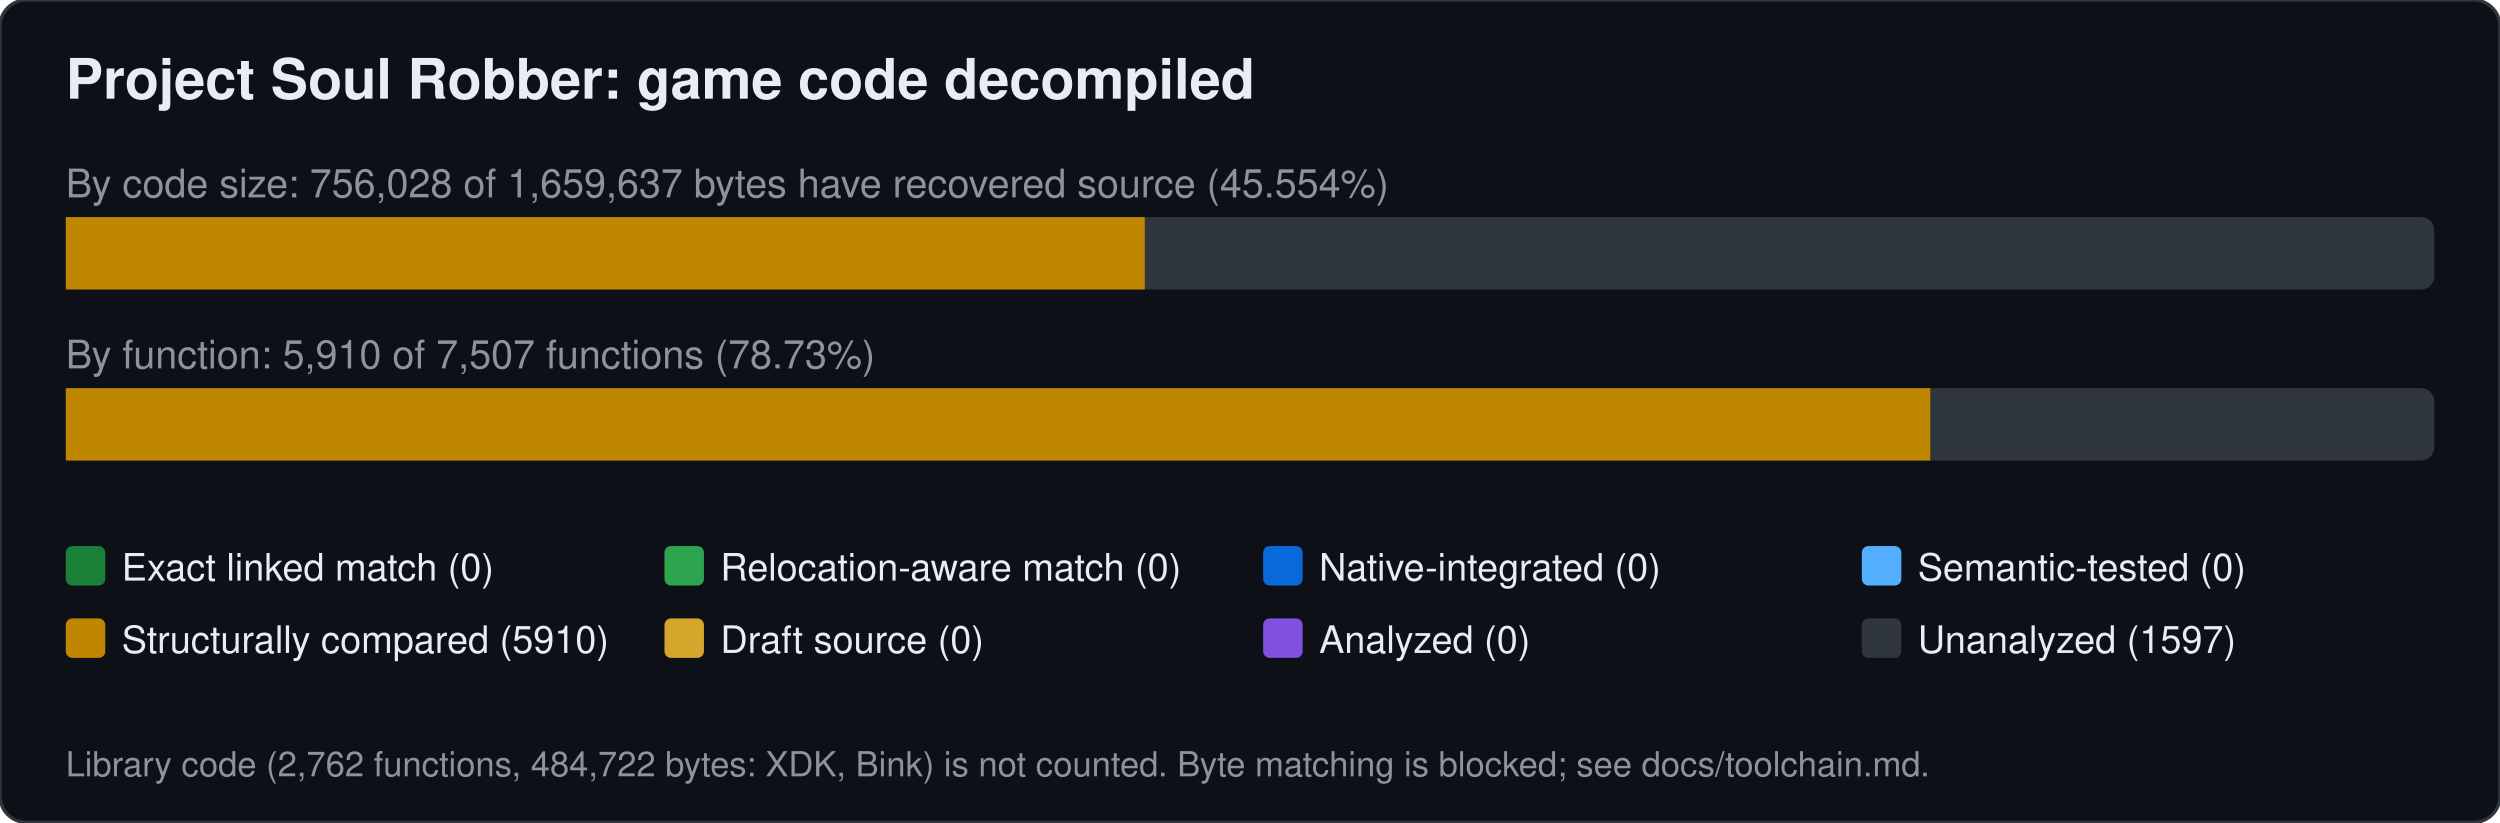
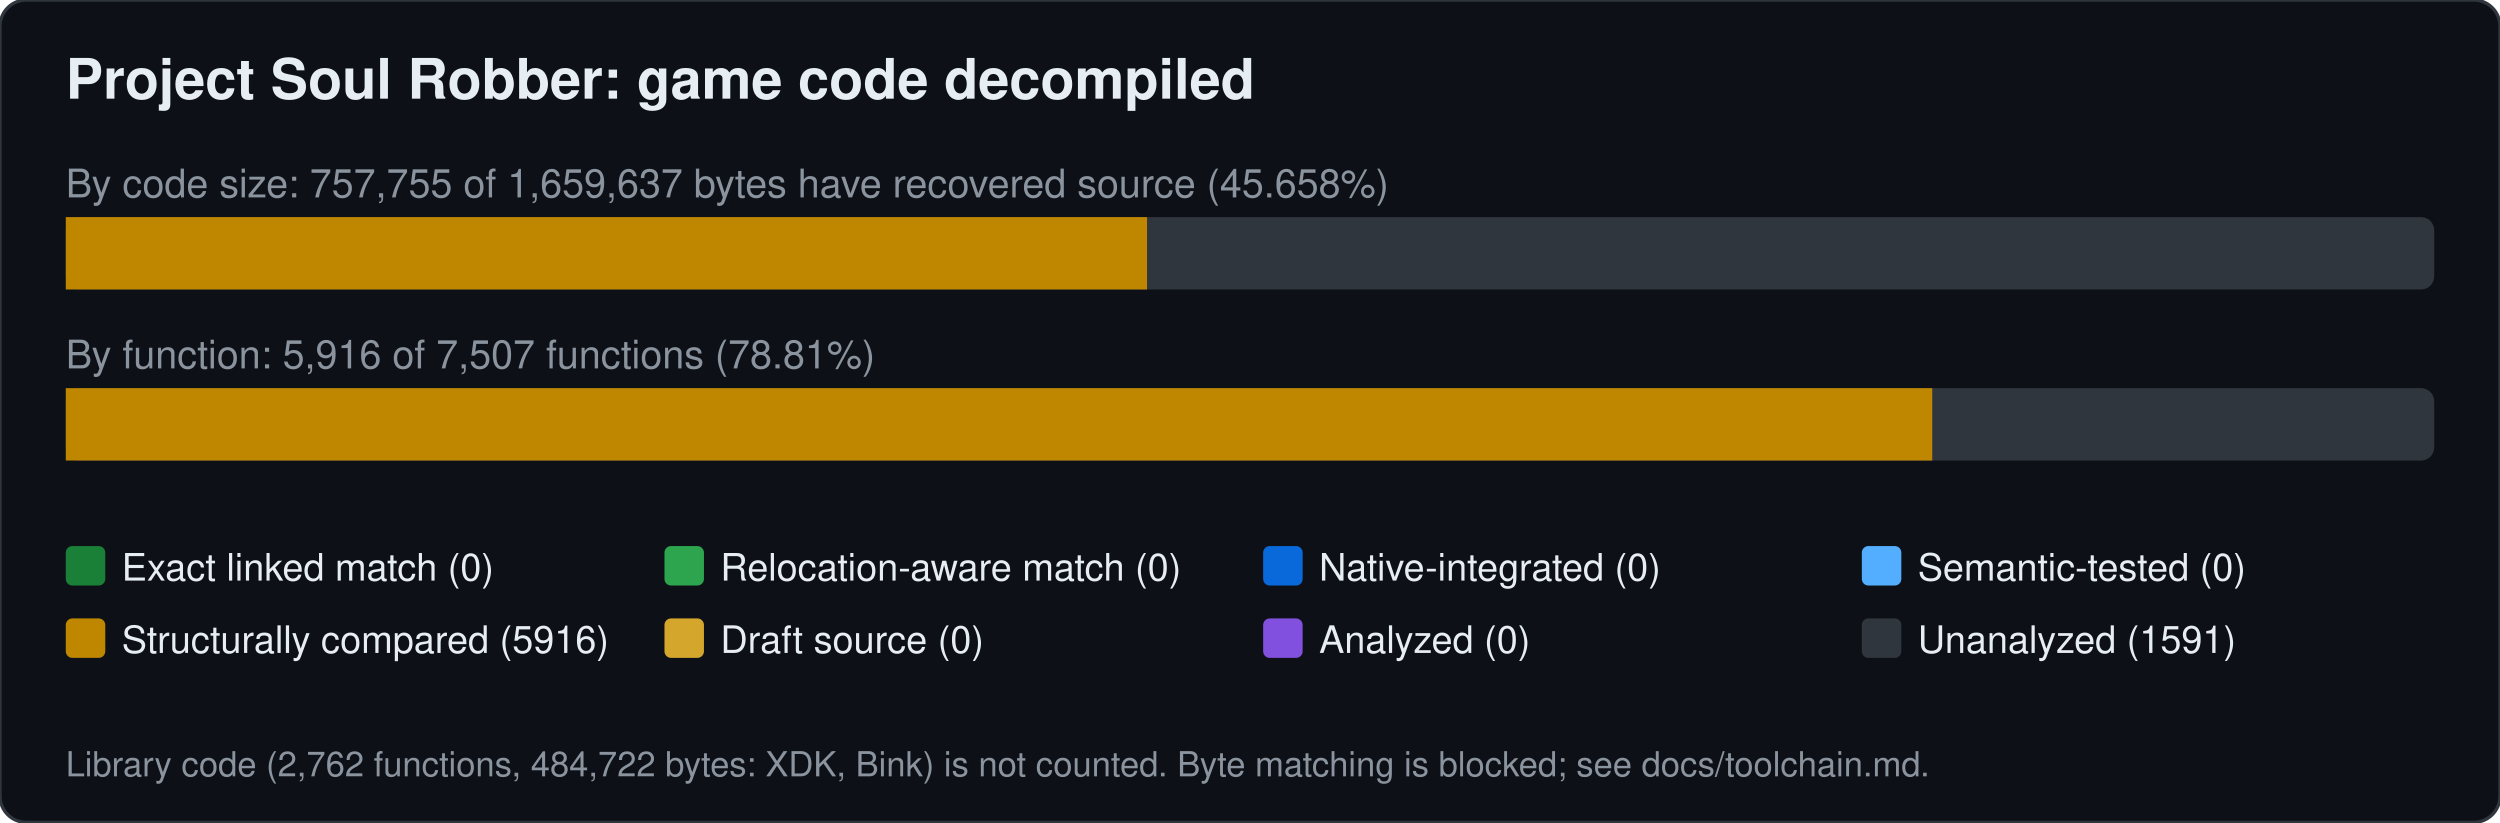
<svg xmlns="http://www.w3.org/2000/svg" width="760" height="250" viewBox="0 0 760 250" font-family="Segoe UI,Helvetica,Arial,sans-serif">
  <rect width="760" height="250" rx="8" fill="#0d1117" stroke="#30363d" />
  <text x="20" y="30" font-size="17" font-weight="600" fill="#e6edf3">Project Soul Robber: game code decompiled</text>
-   <text x="20" y="60" font-size="12" fill="#8b949e">By code size: 756,028 of 1,659,637 bytes have recovered source (45.554%)</text>
+   <text x="20" y="60" font-size="12" fill="#8b949e">By code size: 757,755 of 1,659,637 bytes have recovered source (45.658%)</text>
  <rect x="20" y="66" width="720" height="22" rx="4" fill="#30363d" />
-   <rect x="20.0" y="66" width="328.0" height="22" fill="#bf8700" />
-   <text x="20" y="112" font-size="12" fill="#8b949e">By function: 5,910 of 7,507 functions (78.73%)</text>
+   <rect x="20.0" y="66" width="328.7" height="22" fill="#bf8700" />
+   <text x="20" y="112" font-size="12" fill="#8b949e">By function: 5,916 of 7,507 functions (78.81%)</text>
  <rect x="20" y="118" width="720" height="22" rx="4" fill="#30363d" />
-   <rect x="20.0" y="118" width="566.8" height="22" fill="#bf8700" />
+   <rect x="20.0" y="118" width="567.4" height="22" fill="#bf8700" />
  <rect x="20" y="166" width="12" height="12" rx="2" fill="#1a7f37" />
  <text x="37" y="176.5" font-size="11.5" fill="#e6edf3">Exact linked match (0)</text>
  <rect x="202" y="166" width="12" height="12" rx="2" fill="#2da44e" />
  <text x="219" y="176.5" font-size="11.5" fill="#e6edf3">Relocation-aware match (0)</text>
  <rect x="384" y="166" width="12" height="12" rx="2" fill="#0969da" />
  <text x="401" y="176.5" font-size="11.5" fill="#e6edf3">Native-integrated (0)</text>
  <rect x="566" y="166" width="12" height="12" rx="2" fill="#54aeff" />
  <text x="583" y="176.5" font-size="11.5" fill="#e6edf3">Semantic-tested (0)</text>
  <rect x="20" y="188" width="12" height="12" rx="2" fill="#bf8700" />
-   <text x="37" y="198.5" font-size="11.5" fill="#e6edf3">Structurally compared (5910)</text>
+   <text x="37" y="198.5" font-size="11.5" fill="#e6edf3">Structurally compared (5916)</text>
  <rect x="202" y="188" width="12" height="12" rx="2" fill="#d4a72c" />
  <text x="219" y="198.5" font-size="11.5" fill="#e6edf3">Draft source (0)</text>
  <rect x="384" y="188" width="12" height="12" rx="2" fill="#8250df" />
  <text x="401" y="198.5" font-size="11.5" fill="#e6edf3">Analyzed (0)</text>
  <rect x="566" y="188" width="12" height="12" rx="2" fill="#30363d" />
-   <text x="583" y="198.5" font-size="11.5" fill="#e6edf3">Unanalyzed (1597)</text>
+   <text x="583" y="198.5" font-size="11.5" fill="#e6edf3">Unanalyzed (1591)</text>
  <text x="20" y="236" font-size="10.5" fill="#8b949e">Library code (2,762 functions, 484,722 bytes: XDK, Bink) is not counted. Byte matching is blocked; see docs/toolchain.md.</text>
</svg>
